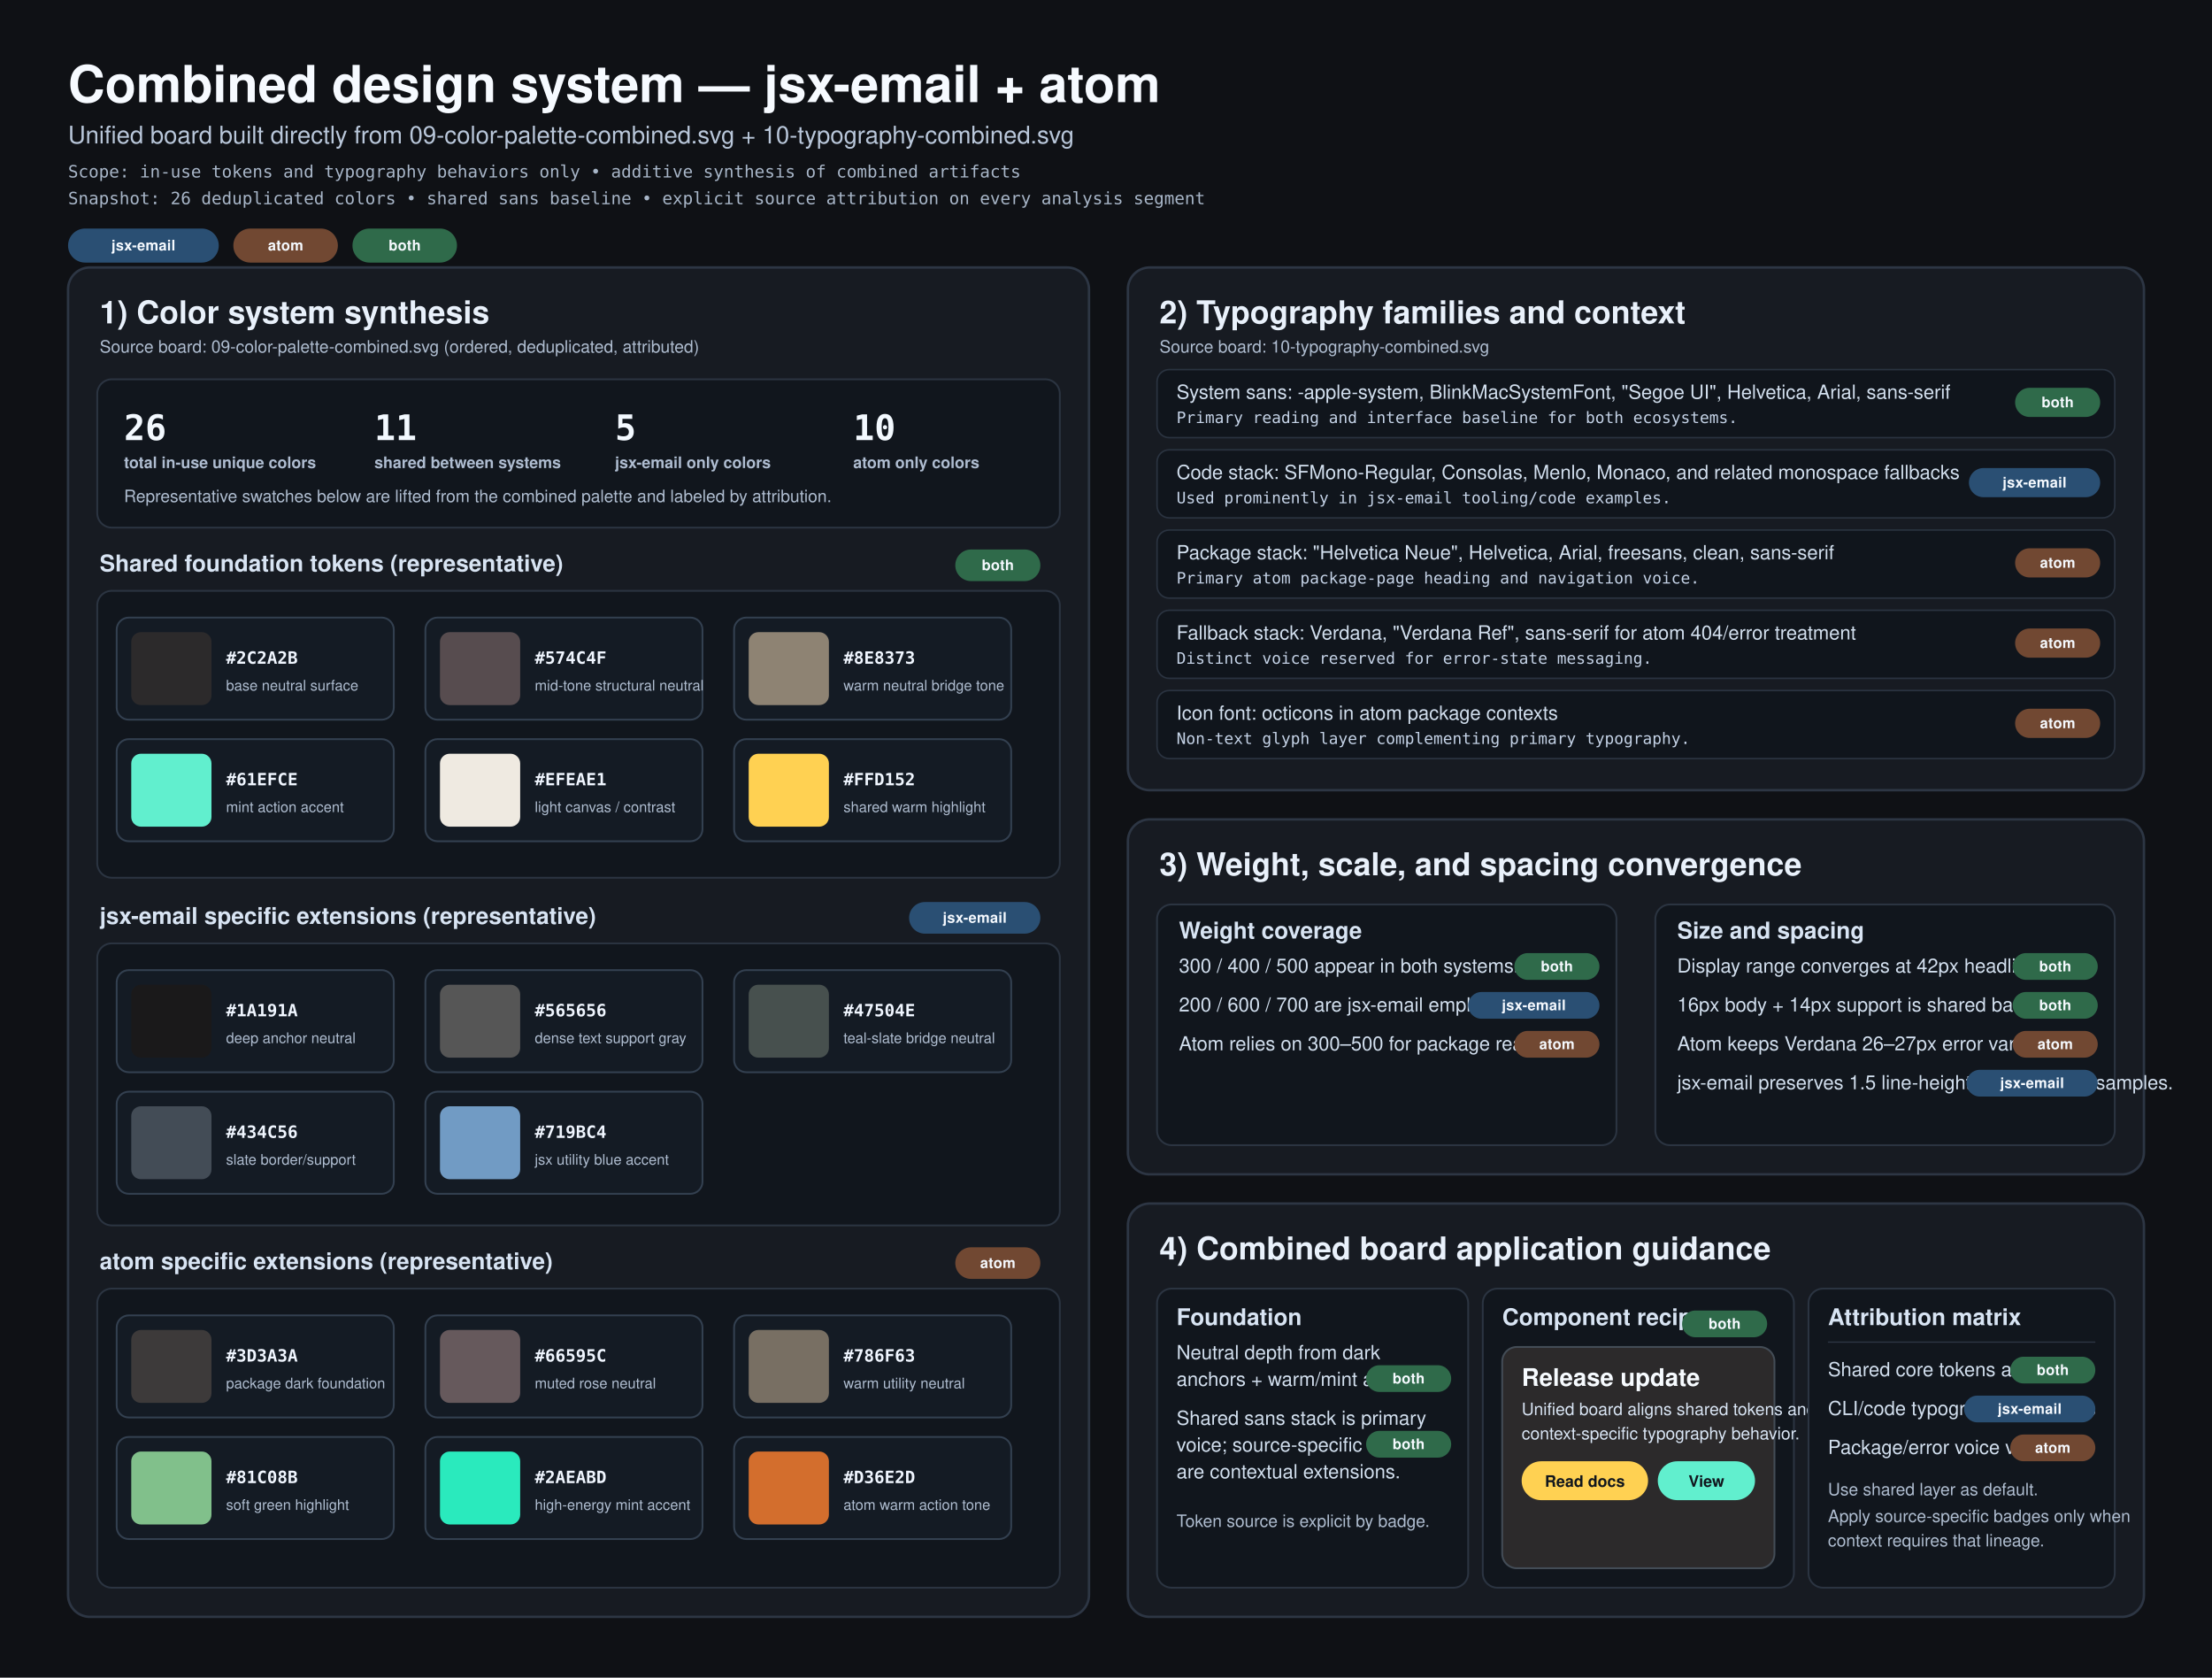
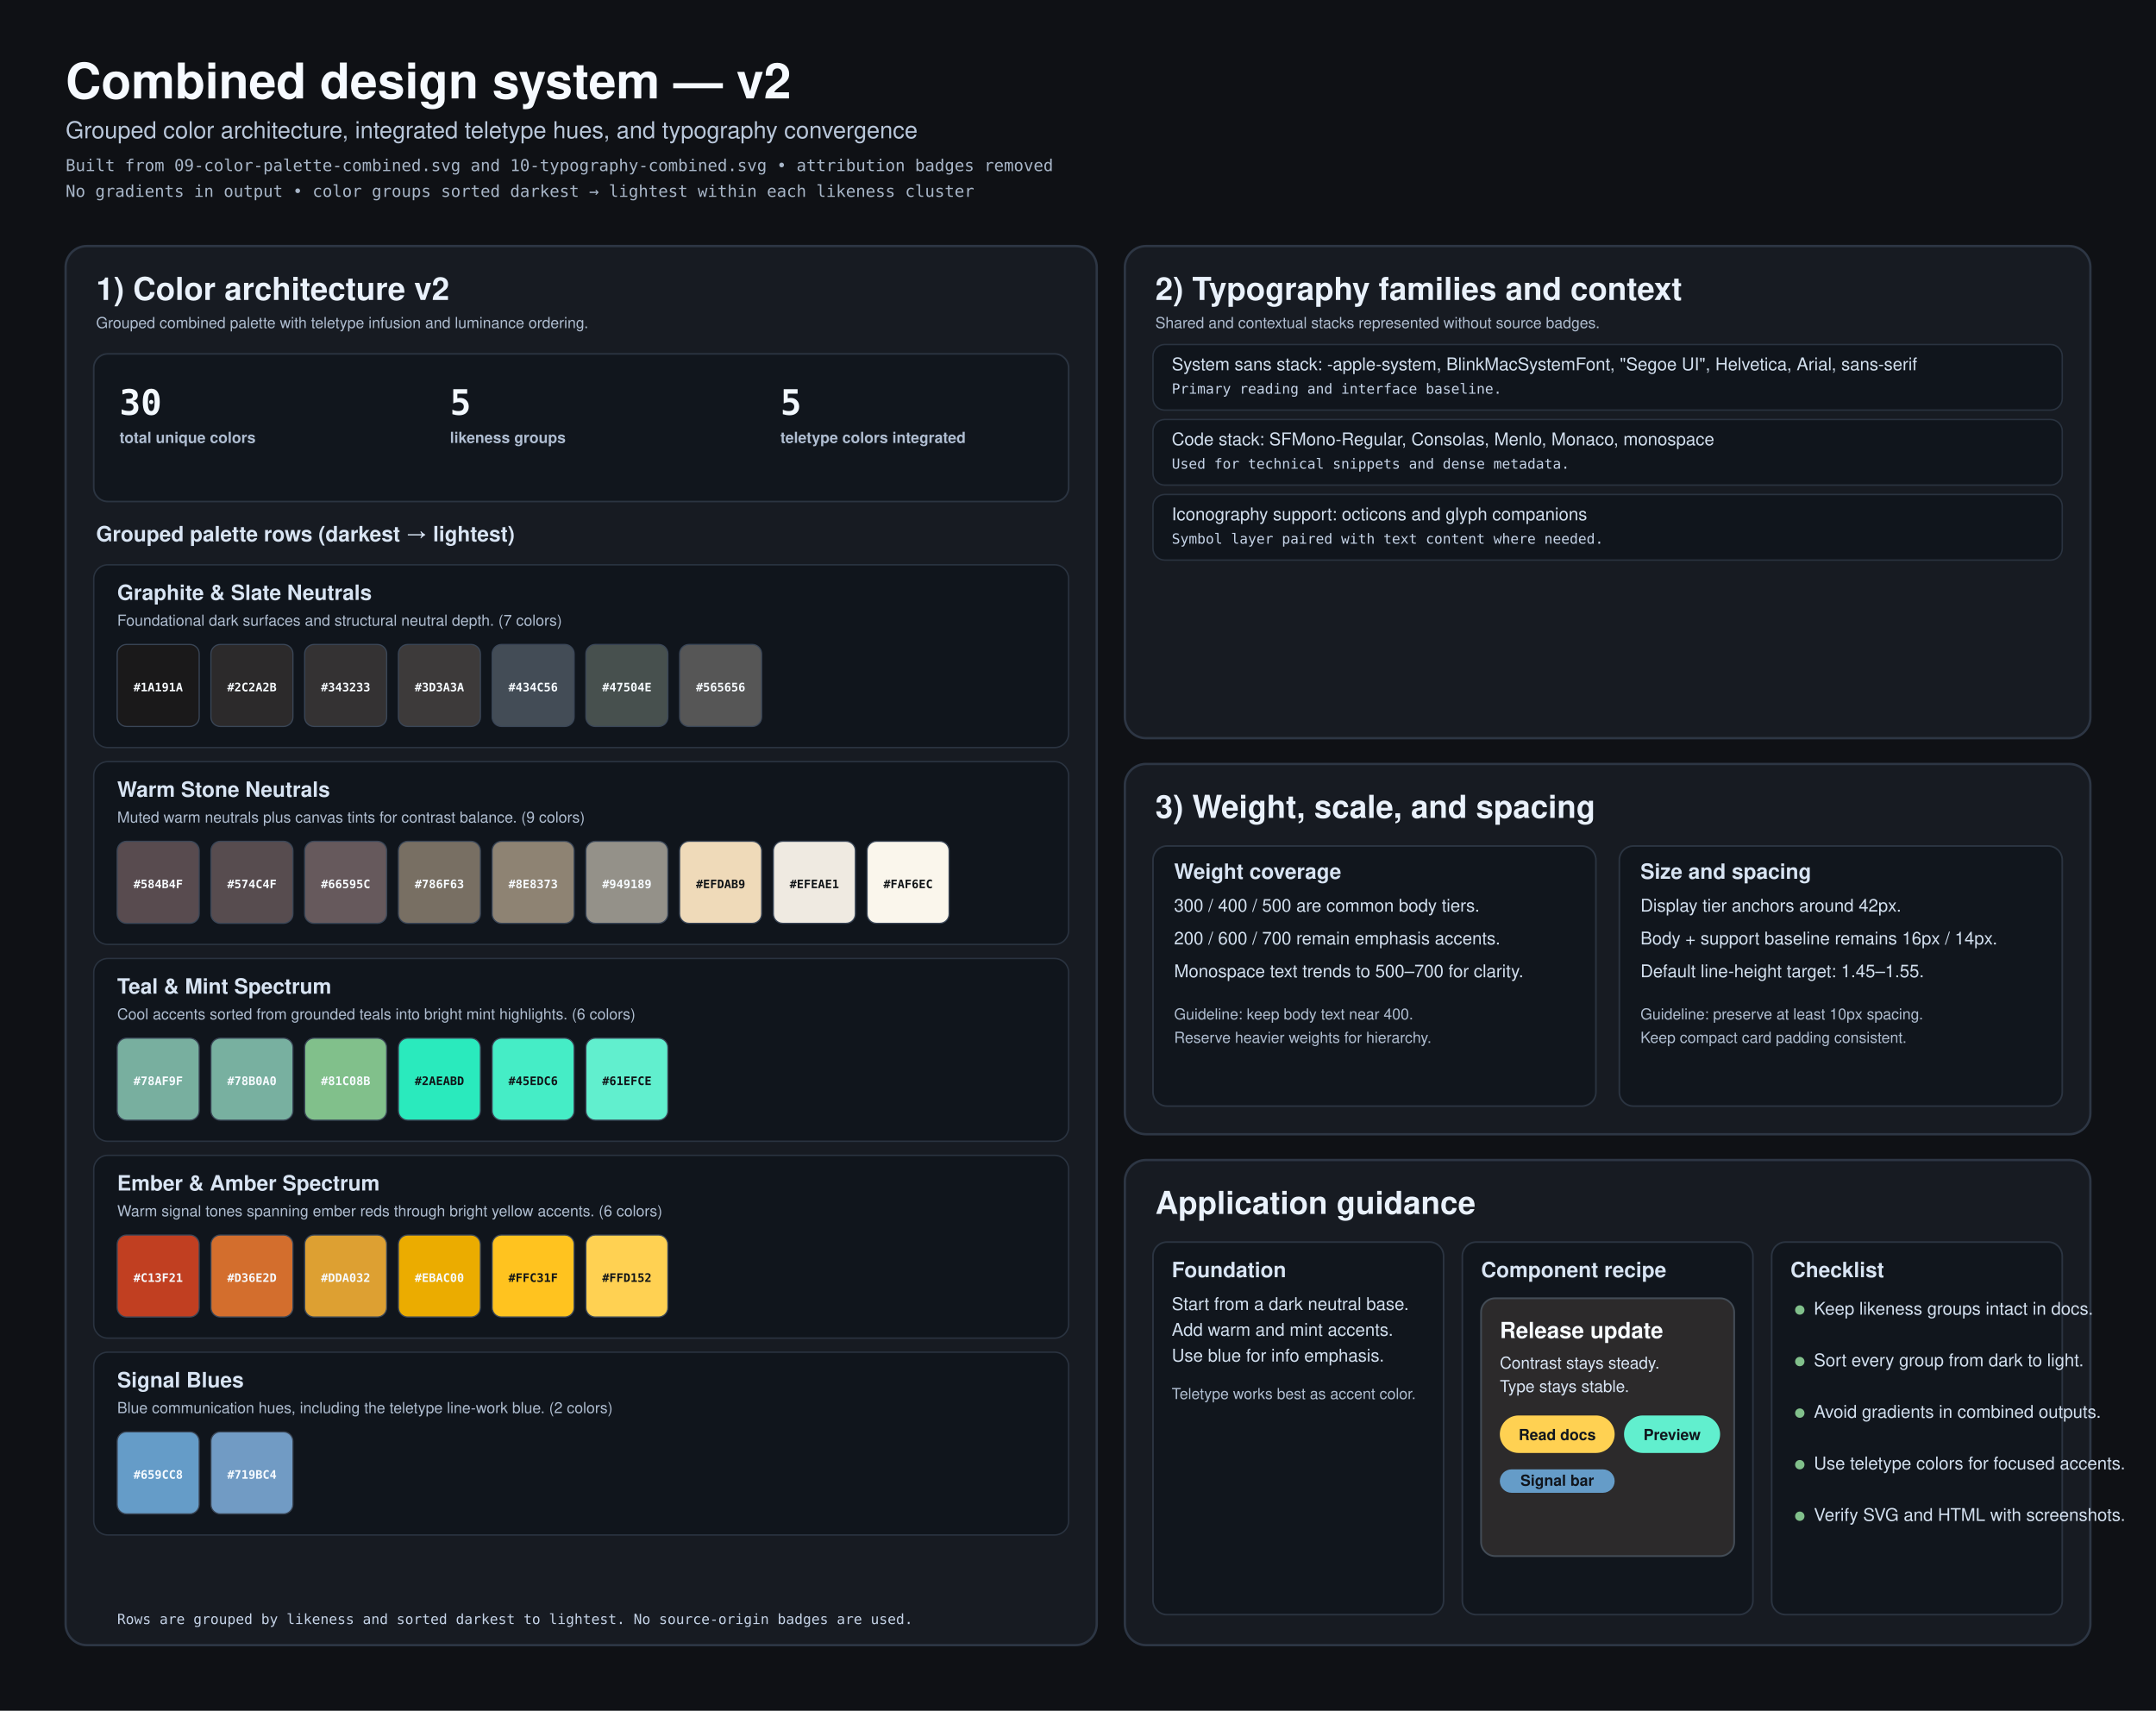
- <svg xmlns="http://www.w3.org/2000/svg" width="1820" height="1380" viewBox="0 0 1820 1380" role="img" aria-labelledby="title desc">
+ <svg xmlns="http://www.w3.org/2000/svg" width="1840" height="1460" viewBox="0 0 1840 1460" role="img" aria-labelledby="title desc">
  <defs>
    <style>
-       .bg { fill: #0f1115; }
-       .panel { fill: #171b22; stroke: #2d3644; stroke-width: 2; }
-       .subPanel { fill: #11161d; stroke: #2b3441; stroke-width: 1.5; }
-       .row { fill: #10151c; stroke: #2a3340; stroke-width: 1.25; }
-       .title { fill: #f6faff; font: 700 42px -apple-system, BlinkMacSystemFont, "Segoe UI", Helvetica, Arial, sans-serif; }
-       .sub { fill: #b9c7da; font: 500 20px -apple-system, BlinkMacSystemFont, "Segoe UI", Helvetica, Arial, sans-serif; }
-       .meta { fill: #a8b6c8; font: 500 14px SFMono-Regular, Consolas, Menlo, Monaco, monospace; }
-       .panelTitle { fill: #e9f1fb; font: 700 26px -apple-system, BlinkMacSystemFont, "Segoe UI", Helvetica, Arial, sans-serif; }
-       .sectionTitle { fill: #d8e4f3; font: 700 19px -apple-system, BlinkMacSystemFont, "Segoe UI", Helvetica, Arial, sans-serif; }
-       .body { fill: #d2dfee; font: 500 16px -apple-system, BlinkMacSystemFont, "Segoe UI", Helvetica, Arial, sans-serif; }
-       .note { fill: #afbdd0; font: 500 14px -apple-system, BlinkMacSystemFont, "Segoe UI", Helvetica, Arial, sans-serif; }
-       .mono { fill: #c5d3e7; font: 500 13px SFMono-Regular, Consolas, Menlo, Monaco, monospace; }
-       .kpiValue { fill: #f3f9ff; font: 700 29px SFMono-Regular, Consolas, Menlo, Monaco, monospace; }
-       .kpiLabel { fill: #afbdd1; font: 600 13px -apple-system, BlinkMacSystemFont, "Segoe UI", Helvetica, Arial, sans-serif; }
-       .swatchCard { fill: #141b24; stroke: #334050; stroke-width: 1.5; }
-       .swatchHex { fill: #f0f6ff; font: 700 14px SFMono-Regular, Consolas, Menlo, Monaco, monospace; }
-       .swatchNote { fill: #afbdd0; font: 500 12px -apple-system, BlinkMacSystemFont, "Segoe UI", Helvetica, Arial, sans-serif; }
-       .sampleTitle { fill: #f7fbff; font: 600 20px -apple-system, BlinkMacSystemFont, "Segoe UI", Helvetica, Arial, sans-serif; }
-       .sampleBody { fill: #d9e5f4; font: 400 14px -apple-system, BlinkMacSystemFont, "Segoe UI", Helvetica, Arial, sans-serif; }
-       .sampleButtonText { fill: #11161d; font: 700 13px -apple-system, BlinkMacSystemFont, "Segoe UI", Helvetica, Arial, sans-serif; }
-       .badgeText { fill: #f6faff; font: 700 12px -apple-system, BlinkMacSystemFont, "Segoe UI", Helvetica, Arial, sans-serif; letter-spacing: 0.2px; }
-       .badgeJsx { fill: #2a4f73; }
-       .badgeAtom { fill: #714832; }
-       .badgeBoth { fill: #2f6a4a; }
-       .divider { stroke: #2d3644; stroke-width: 1; }
+       .bg { fill: #0F1115; }
+       .panel { fill: #171B22; stroke: #2D3644; stroke-width: 2; }
+       .subPanel { fill: #11161D; stroke: #2B3441; stroke-width: 1.4; }
+       .rowCard { fill: #10151C; stroke: #2A3340; stroke-width: 1.2; }
+       .title { fill: #F6FAFF; font: 700 42px -apple-system, BlinkMacSystemFont, "Segoe UI", Helvetica, Arial, sans-serif; }
+       .sub { fill: #B9C7DA; font: 500 20px -apple-system, BlinkMacSystemFont, "Segoe UI", Helvetica, Arial, sans-serif; }
+       .meta { fill: #A8B6C8; font: 500 14px SFMono-Regular, Consolas, Menlo, Monaco, monospace; }
+       .panelTitle { fill: #E9F1FB; font: 700 27px -apple-system, BlinkMacSystemFont, "Segoe UI", Helvetica, Arial, sans-serif; }
+       .sectionTitle { fill: #D8E4F3; font: 700 18px -apple-system, BlinkMacSystemFont, "Segoe UI", Helvetica, Arial, sans-serif; }
+       .body { fill: #D2DFEE; font: 500 15px -apple-system, BlinkMacSystemFont, "Segoe UI", Helvetica, Arial, sans-serif; }
+       .note { fill: #AFBDD0; font: 500 13px -apple-system, BlinkMacSystemFont, "Segoe UI", Helvetica, Arial, sans-serif; }
+       .mono { fill: #C5D3E7; font: 500 12px SFMono-Regular, Consolas, Menlo, Monaco, monospace; }
+       .kpiValue { fill: #F3F9FF; font: 700 30px SFMono-Regular, Consolas, Menlo, Monaco, monospace; }
+       .kpiLabel { fill: #AFBDD1; font: 600 13px -apple-system, BlinkMacSystemFont, "Segoe UI", Helvetica, Arial, sans-serif; }
+       .chipTextDark { fill: #F7FBFF; font: 700 10px SFMono-Regular, Consolas, Menlo, Monaco, monospace; }
+       .chipTextLight { fill: #101417; font: 700 10px SFMono-Regular, Consolas, Menlo, Monaco, monospace; }
+       .sampleTitle { fill: #F7FBFF; font: 600 19px -apple-system, BlinkMacSystemFont, "Segoe UI", Helvetica, Arial, sans-serif; }
+       .sampleBody { fill: #D9E5F4; font: 400 14px -apple-system, BlinkMacSystemFont, "Segoe UI", Helvetica, Arial, sans-serif; }
+       .sampleButtonText { fill: #11161D; font: 700 13px -apple-system, BlinkMacSystemFont, "Segoe UI", Helvetica, Arial, sans-serif; }
    </style>
  </defs>
-   <rect class="bg" width="1820" height="1380" />
-   <text class="title" x="56" y="84">Combined design system — jsx-email + atom</text>
-   <text class="sub" x="56" y="118">Unified board built directly from 09-color-palette-combined.svg + 10-typography-combined.svg</text>
-   <text class="meta" x="56" y="146">Scope: in-use tokens and typography behaviors only • additive synthesis of combined artifacts</text>
-   <text class="meta" x="56" y="168">Snapshot: 26 deduplicated colors • shared sans baseline • explicit source attribution on every analysis segment</text>
-   <rect class="badgeJsx" x="56" y="188" width="124" height="28" rx="14" />
-   <text class="badgeText" x="118" y="206" text-anchor="middle">jsx-email</text>
-   <rect class="badgeAtom" x="192" y="188" width="86" height="28" rx="14" />
-   <text class="badgeText" x="235" y="206" text-anchor="middle">atom</text>
-   <rect class="badgeBoth" x="290" y="188" width="86" height="28" rx="14" />
-   <text class="badgeText" x="333" y="206" text-anchor="middle">both</text>
-   <g transform="translate(56,220)">
-     <rect class="panel" width="840" height="1110" rx="18" />
-     <text class="panelTitle" x="26" y="46">1) Color system synthesis</text>
-     <text class="note" x="26" y="70">Source board: 09-color-palette-combined.svg (ordered, deduplicated, attributed)</text>
-     <rect class="subPanel" x="24" y="92" width="792" height="122" rx="12" />
-     <text class="kpiValue" x="46" y="142">26</text>
-     <text class="kpiLabel" x="46" y="165">total in-use unique colors</text>
-     <text class="kpiValue" x="252" y="142">11</text>
-     <text class="kpiLabel" x="252" y="165">shared between systems</text>
-     <text class="kpiValue" x="450" y="142">5</text>
-     <text class="kpiLabel" x="450" y="165">jsx-email only colors</text>
-     <text class="kpiValue" x="646" y="142">10</text>
-     <text class="kpiLabel" x="646" y="165">atom only colors</text>
-     <text class="note" x="46" y="193">Representative swatches below are lifted from the combined palette and labeled by attribution.</text>
-     <text class="sectionTitle" x="26" y="250">Shared foundation tokens (representative)</text>
-     <rect class="badgeBoth" x="730" y="232" width="70" height="26" rx="13" />
-     <text class="badgeText" x="765" y="249" text-anchor="middle">both</text>
-     <rect class="subPanel" x="24" y="266" width="792" height="236" rx="12" />
-     <g transform="translate(40,288)">
-       <rect class="swatchCard" width="228" height="84" rx="10" />
-       <rect x="12" y="12" width="66" height="60" rx="8" fill="#2C2A2B" />
-       <text class="swatchHex" x="90" y="38">#2C2A2B</text>
-       <text class="swatchNote" x="90" y="60">base neutral surface</text>
-     </g>
-     <g transform="translate(294,288)">
-       <rect class="swatchCard" width="228" height="84" rx="10" />
-       <rect x="12" y="12" width="66" height="60" rx="8" fill="#574C4F" />
-       <text class="swatchHex" x="90" y="38">#574C4F</text>
-       <text class="swatchNote" x="90" y="60">mid-tone structural neutral</text>
-     </g>
-     <g transform="translate(548,288)">
-       <rect class="swatchCard" width="228" height="84" rx="10" />
-       <rect x="12" y="12" width="66" height="60" rx="8" fill="#8E8373" />
-       <text class="swatchHex" x="90" y="38">#8E8373</text>
-       <text class="swatchNote" x="90" y="60">warm neutral bridge tone</text>
-     </g>
-     <g transform="translate(40,388)">
-       <rect class="swatchCard" width="228" height="84" rx="10" />
-       <rect x="12" y="12" width="66" height="60" rx="8" fill="#61EFCE" />
-       <text class="swatchHex" x="90" y="38">#61EFCE</text>
-       <text class="swatchNote" x="90" y="60">mint action accent</text>
-     </g>
-     <g transform="translate(294,388)">
-       <rect class="swatchCard" width="228" height="84" rx="10" />
-       <rect x="12" y="12" width="66" height="60" rx="8" fill="#EFEAE1" />
-       <text class="swatchHex" x="90" y="38">#EFEAE1</text>
-       <text class="swatchNote" x="90" y="60">light canvas / contrast</text>
-     </g>
-     <g transform="translate(548,388)">
-       <rect class="swatchCard" width="228" height="84" rx="10" />
-       <rect x="12" y="12" width="66" height="60" rx="8" fill="#FFD152" />
-       <text class="swatchHex" x="90" y="38">#FFD152</text>
-       <text class="swatchNote" x="90" y="60">shared warm highlight</text>
-     </g>
-     <text class="sectionTitle" x="26" y="540">jsx-email specific extensions (representative)</text>
-     <rect class="badgeJsx" x="692" y="522" width="108" height="26" rx="13" />
-     <text class="badgeText" x="746" y="539" text-anchor="middle">jsx-email</text>
-     <rect class="subPanel" x="24" y="556" width="792" height="232" rx="12" />
-     <g transform="translate(40,578)">
-       <rect class="swatchCard" width="228" height="84" rx="10" />
-       <rect x="12" y="12" width="66" height="60" rx="8" fill="#1A191A" />
-       <text class="swatchHex" x="90" y="38">#1A191A</text>
-       <text class="swatchNote" x="90" y="60">deep anchor neutral</text>
-     </g>
-     <g transform="translate(294,578)">
-       <rect class="swatchCard" width="228" height="84" rx="10" />
-       <rect x="12" y="12" width="66" height="60" rx="8" fill="#565656" />
-       <text class="swatchHex" x="90" y="38">#565656</text>
-       <text class="swatchNote" x="90" y="60">dense text support gray</text>
-     </g>
-     <g transform="translate(548,578)">
-       <rect class="swatchCard" width="228" height="84" rx="10" />
-       <rect x="12" y="12" width="66" height="60" rx="8" fill="#47504E" />
-       <text class="swatchHex" x="90" y="38">#47504E</text>
-       <text class="swatchNote" x="90" y="60">teal-slate bridge neutral</text>
-     </g>
-     <g transform="translate(40,678)">
-       <rect class="swatchCard" width="228" height="84" rx="10" />
-       <rect x="12" y="12" width="66" height="60" rx="8" fill="#434C56" />
-       <text class="swatchHex" x="90" y="38">#434C56</text>
-       <text class="swatchNote" x="90" y="60">slate border/support</text>
-     </g>
-     <g transform="translate(294,678)">
-       <rect class="swatchCard" width="228" height="84" rx="10" />
-       <rect x="12" y="12" width="66" height="60" rx="8" fill="#719BC4" />
-       <text class="swatchHex" x="90" y="38">#719BC4</text>
-       <text class="swatchNote" x="90" y="60">jsx utility blue accent</text>
-     </g>
-     <text class="sectionTitle" x="26" y="824">atom specific extensions (representative)</text>
-     <rect class="badgeAtom" x="730" y="806" width="70" height="26" rx="13" />
-     <text class="badgeText" x="765" y="823" text-anchor="middle">atom</text>
-     <rect class="subPanel" x="24" y="840" width="792" height="246" rx="12" />
-     <g transform="translate(40,862)">
-       <rect class="swatchCard" width="228" height="84" rx="10" />
-       <rect x="12" y="12" width="66" height="60" rx="8" fill="#3D3A3A" />
-       <text class="swatchHex" x="90" y="38">#3D3A3A</text>
-       <text class="swatchNote" x="90" y="60">package dark foundation</text>
-     </g>
-     <g transform="translate(294,862)">
-       <rect class="swatchCard" width="228" height="84" rx="10" />
-       <rect x="12" y="12" width="66" height="60" rx="8" fill="#66595C" />
-       <text class="swatchHex" x="90" y="38">#66595C</text>
-       <text class="swatchNote" x="90" y="60">muted rose neutral</text>
-     </g>
-     <g transform="translate(548,862)">
-       <rect class="swatchCard" width="228" height="84" rx="10" />
-       <rect x="12" y="12" width="66" height="60" rx="8" fill="#786F63" />
-       <text class="swatchHex" x="90" y="38">#786F63</text>
-       <text class="swatchNote" x="90" y="60">warm utility neutral</text>
-     </g>
-     <g transform="translate(40,962)">
-       <rect class="swatchCard" width="228" height="84" rx="10" />
-       <rect x="12" y="12" width="66" height="60" rx="8" fill="#81C08B" />
-       <text class="swatchHex" x="90" y="38">#81C08B</text>
-       <text class="swatchNote" x="90" y="60">soft green highlight</text>
-     </g>
-     <g transform="translate(294,962)">
-       <rect class="swatchCard" width="228" height="84" rx="10" />
-       <rect x="12" y="12" width="66" height="60" rx="8" fill="#2AEABD" />
-       <text class="swatchHex" x="90" y="38">#2AEABD</text>
-       <text class="swatchNote" x="90" y="60">high-energy mint accent</text>
-     </g>
-     <g transform="translate(548,962)">
-       <rect class="swatchCard" width="228" height="84" rx="10" />
-       <rect x="12" y="12" width="66" height="60" rx="8" fill="#D36E2D" />
-       <text class="swatchHex" x="90" y="38">#D36E2D</text>
-       <text class="swatchNote" x="90" y="60">atom warm action tone</text>
-     </g>
-   </g>
-   <g transform="translate(928,220)">
-     <rect class="panel" width="836" height="430" rx="18" />
+   <rect class="bg" width="1840" height="1460" />
+   <text class="title" x="56" y="84">Combined design system — v2</text>
+   <text class="sub" x="56" y="118">Grouped color architecture, integrated teletype hues, and typography convergence</text>
+   <text class="meta" x="56" y="146">Built from 09-color-palette-combined.svg and 10-typography-combined.svg • attribution badges removed</text>
+   <text class="meta" x="56" y="168">No gradients in output • color groups sorted darkest → lightest within each likeness cluster</text>
+   <g transform="translate(56,210)">
+     <rect class="panel" width="880" height="1194" rx="18" />
+     <text class="panelTitle" x="26" y="46">1) Color architecture v2</text>
+     <text class="note" x="26" y="70">Grouped combined palette with teletype infusion and luminance ordering.</text>
+     <rect class="subPanel" x="24" y="92" width="832" height="126" rx="12" />
+     <text class="kpiValue" x="46" y="144">30</text>
+     <text class="kpiLabel" x="46" y="168">total unique colors</text>
+     <text class="kpiValue" x="328" y="144">5</text>
+     <text class="kpiLabel" x="328" y="168">likeness groups</text>
+     <text class="kpiValue" x="610" y="144">5</text>
+     <text class="kpiLabel" x="610" y="168">teletype colors integrated</text>
+     <text class="sectionTitle" x="26" y="252">Grouped palette rows (darkest → lightest)</text>
+     <rect class="rowCard" x="24" y="272" width="832" height="156" rx="12" />
+     <text class="sectionTitle" x="44" y="302">Graphite &amp; Slate Neutrals</text>
+     <text class="note" x="44" y="324">Foundational dark surfaces and structural neutral depth. (7 colors)</text>
+     <g transform="translate(44,340)">
+       <rect width="70" height="70" rx="8" fill="#1A191A" stroke="#3A4657" stroke-width="1" />
+       <text class="chipTextDark" x="35" y="40" text-anchor="middle">#1A191A</text>
+     </g>
+     <g transform="translate(124,340)">
+       <rect width="70" height="70" rx="8" fill="#2C2A2B" stroke="#3A4657" stroke-width="1" />
+       <text class="chipTextDark" x="35" y="40" text-anchor="middle">#2C2A2B</text>
+     </g>
+     <g transform="translate(204,340)">
+       <rect width="70" height="70" rx="8" fill="#343233" stroke="#3A4657" stroke-width="1" />
+       <text class="chipTextDark" x="35" y="40" text-anchor="middle">#343233</text>
+     </g>
+     <g transform="translate(284,340)">
+       <rect width="70" height="70" rx="8" fill="#3D3A3A" stroke="#3A4657" stroke-width="1" />
+       <text class="chipTextDark" x="35" y="40" text-anchor="middle">#3D3A3A</text>
+     </g>
+     <g transform="translate(364,340)">
+       <rect width="70" height="70" rx="8" fill="#434C56" stroke="#3A4657" stroke-width="1" />
+       <text class="chipTextDark" x="35" y="40" text-anchor="middle">#434C56</text>
+     </g>
+     <g transform="translate(444,340)">
+       <rect width="70" height="70" rx="8" fill="#47504E" stroke="#3A4657" stroke-width="1" />
+       <text class="chipTextDark" x="35" y="40" text-anchor="middle">#47504E</text>
+     </g>
+     <g transform="translate(524,340)">
+       <rect width="70" height="70" rx="8" fill="#565656" stroke="#3A4657" stroke-width="1" />
+       <text class="chipTextDark" x="35" y="40" text-anchor="middle">#565656</text>
+     </g>
+     <rect class="rowCard" x="24" y="440" width="832" height="156" rx="12" />
+     <text class="sectionTitle" x="44" y="470">Warm Stone Neutrals</text>
+     <text class="note" x="44" y="492">Muted warm neutrals plus canvas tints for contrast balance. (9 colors)</text>
+     <g transform="translate(44,508)">
+       <rect width="70" height="70" rx="8" fill="#584B4F" stroke="#3A4657" stroke-width="1" />
+       <text class="chipTextDark" x="35" y="40" text-anchor="middle">#584B4F</text>
+     </g>
+     <g transform="translate(124,508)">
+       <rect width="70" height="70" rx="8" fill="#574C4F" stroke="#3A4657" stroke-width="1" />
+       <text class="chipTextDark" x="35" y="40" text-anchor="middle">#574C4F</text>
+     </g>
+     <g transform="translate(204,508)">
+       <rect width="70" height="70" rx="8" fill="#66595C" stroke="#3A4657" stroke-width="1" />
+       <text class="chipTextDark" x="35" y="40" text-anchor="middle">#66595C</text>
+     </g>
+     <g transform="translate(284,508)">
+       <rect width="70" height="70" rx="8" fill="#786F63" stroke="#3A4657" stroke-width="1" />
+       <text class="chipTextDark" x="35" y="40" text-anchor="middle">#786F63</text>
+     </g>
+     <g transform="translate(364,508)">
+       <rect width="70" height="70" rx="8" fill="#8E8373" stroke="#3A4657" stroke-width="1" />
+       <text class="chipTextDark" x="35" y="40" text-anchor="middle">#8E8373</text>
+     </g>
+     <g transform="translate(444,508)">
+       <rect width="70" height="70" rx="8" fill="#949189" stroke="#3A4657" stroke-width="1" />
+       <text class="chipTextDark" x="35" y="40" text-anchor="middle">#949189</text>
+     </g>
+     <g transform="translate(524,508)">
+       <rect width="70" height="70" rx="8" fill="#EFDAB9" stroke="#3A4657" stroke-width="1" />
+       <text class="chipTextLight" x="35" y="40" text-anchor="middle">#EFDAB9</text>
+     </g>
+     <g transform="translate(604,508)">
+       <rect width="70" height="70" rx="8" fill="#EFEAE1" stroke="#3A4657" stroke-width="1" />
+       <text class="chipTextLight" x="35" y="40" text-anchor="middle">#EFEAE1</text>
+     </g>
+     <g transform="translate(684,508)">
+       <rect width="70" height="70" rx="8" fill="#FAF6EC" stroke="#3A4657" stroke-width="1" />
+       <text class="chipTextLight" x="35" y="40" text-anchor="middle">#FAF6EC</text>
+     </g>
+     <rect class="rowCard" x="24" y="608" width="832" height="156" rx="12" />
+     <text class="sectionTitle" x="44" y="638">Teal &amp; Mint Spectrum</text>
+     <text class="note" x="44" y="660">Cool accents sorted from grounded teals into bright mint highlights. (6 colors)</text>
+     <g transform="translate(44,676)">
+       <rect width="70" height="70" rx="8" fill="#78AF9F" stroke="#3A4657" stroke-width="1" />
+       <text class="chipTextDark" x="35" y="40" text-anchor="middle">#78AF9F</text>
+     </g>
+     <g transform="translate(124,676)">
+       <rect width="70" height="70" rx="8" fill="#78B0A0" stroke="#3A4657" stroke-width="1" />
+       <text class="chipTextDark" x="35" y="40" text-anchor="middle">#78B0A0</text>
+     </g>
+     <g transform="translate(204,676)">
+       <rect width="70" height="70" rx="8" fill="#81C08B" stroke="#3A4657" stroke-width="1" />
+       <text class="chipTextDark" x="35" y="40" text-anchor="middle">#81C08B</text>
+     </g>
+     <g transform="translate(284,676)">
+       <rect width="70" height="70" rx="8" fill="#2AEABD" stroke="#3A4657" stroke-width="1" />
+       <text class="chipTextLight" x="35" y="40" text-anchor="middle">#2AEABD</text>
+     </g>
+     <g transform="translate(364,676)">
+       <rect width="70" height="70" rx="8" fill="#45EDC6" stroke="#3A4657" stroke-width="1" />
+       <text class="chipTextLight" x="35" y="40" text-anchor="middle">#45EDC6</text>
+     </g>
+     <g transform="translate(444,676)">
+       <rect width="70" height="70" rx="8" fill="#61EFCE" stroke="#3A4657" stroke-width="1" />
+       <text class="chipTextLight" x="35" y="40" text-anchor="middle">#61EFCE</text>
+     </g>
+     <rect class="rowCard" x="24" y="776" width="832" height="156" rx="12" />
+     <text class="sectionTitle" x="44" y="806">Ember &amp; Amber Spectrum</text>
+     <text class="note" x="44" y="828">Warm signal tones spanning ember reds through bright yellow accents. (6 colors)</text>
+     <g transform="translate(44,844)">
+       <rect width="70" height="70" rx="8" fill="#C13F21" stroke="#3A4657" stroke-width="1" />
+       <text class="chipTextDark" x="35" y="40" text-anchor="middle">#C13F21</text>
+     </g>
+     <g transform="translate(124,844)">
+       <rect width="70" height="70" rx="8" fill="#D36E2D" stroke="#3A4657" stroke-width="1" />
+       <text class="chipTextDark" x="35" y="40" text-anchor="middle">#D36E2D</text>
+     </g>
+     <g transform="translate(204,844)">
+       <rect width="70" height="70" rx="8" fill="#DDA032" stroke="#3A4657" stroke-width="1" />
+       <text class="chipTextDark" x="35" y="40" text-anchor="middle">#DDA032</text>
+     </g>
+     <g transform="translate(284,844)">
+       <rect width="70" height="70" rx="8" fill="#EBAC00" stroke="#3A4657" stroke-width="1" />
+       <text class="chipTextDark" x="35" y="40" text-anchor="middle">#EBAC00</text>
+     </g>
+     <g transform="translate(364,844)">
+       <rect width="70" height="70" rx="8" fill="#FFC31F" stroke="#3A4657" stroke-width="1" />
+       <text class="chipTextLight" x="35" y="40" text-anchor="middle">#FFC31F</text>
+     </g>
+     <g transform="translate(444,844)">
+       <rect width="70" height="70" rx="8" fill="#FFD152" stroke="#3A4657" stroke-width="1" />
+       <text class="chipTextLight" x="35" y="40" text-anchor="middle">#FFD152</text>
+     </g>
+     <rect class="rowCard" x="24" y="944" width="832" height="156" rx="12" />
+     <text class="sectionTitle" x="44" y="974">Signal Blues</text>
+     <text class="note" x="44" y="996">Blue communication hues, including the teletype line-work blue. (2 colors)</text>
+     <g transform="translate(44,1012)">
+       <rect width="70" height="70" rx="8" fill="#659CC8" stroke="#3A4657" stroke-width="1" />
+       <text class="chipTextDark" x="35" y="40" text-anchor="middle">#659CC8</text>
+     </g>
+     <g transform="translate(124,1012)">
+       <rect width="70" height="70" rx="8" fill="#719BC4" stroke="#3A4657" stroke-width="1" />
+       <text class="chipTextDark" x="35" y="40" text-anchor="middle">#719BC4</text>
+     </g>
+     <text class="mono" x="44" y="1176">Rows are grouped by likeness and sorted darkest to lightest. No source-origin badges are used.</text>
+   </g>
+   <g transform="translate(960,210)">
+     <rect class="panel" width="824" height="420" rx="18" />
    <text class="panelTitle" x="26" y="46">2) Typography families and context</text>
-     <text class="note" x="26" y="70">Source board: 10-typography-combined.svg</text>
-     <rect class="row" x="24" y="84" width="788" height="56" rx="10" />
-     <text class="body" x="40" y="108">System sans: -apple-system, BlinkMacSystemFont, "Segoe UI", Helvetica, Arial, sans-serif</text>
-     <text class="mono" x="40" y="128">Primary reading and interface baseline for both ecosystems.</text>
-     <rect class="badgeBoth" x="730" y="99" width="70" height="24" rx="12" />
-     <text class="badgeText" x="765" y="115" text-anchor="middle">both</text>
-     <rect class="row" x="24" y="150" width="788" height="56" rx="10" />
-     <text class="body" x="40" y="174">Code stack: SFMono-Regular, Consolas, Menlo, Monaco, and related monospace fallbacks</text>
-     <text class="mono" x="40" y="194">Used prominently in jsx-email tooling/code examples.</text>
-     <rect class="badgeJsx" x="692" y="165" width="108" height="24" rx="12" />
-     <text class="badgeText" x="746" y="181" text-anchor="middle">jsx-email</text>
-     <rect class="row" x="24" y="216" width="788" height="56" rx="10" />
-     <text class="body" x="40" y="240">Package stack: "Helvetica Neue", Helvetica, Arial, freesans, clean, sans-serif</text>
-     <text class="mono" x="40" y="260">Primary atom package-page heading and navigation voice.</text>
-     <rect class="badgeAtom" x="730" y="231" width="70" height="24" rx="12" />
-     <text class="badgeText" x="765" y="247" text-anchor="middle">atom</text>
-     <rect class="row" x="24" y="282" width="788" height="56" rx="10" />
-     <text class="body" x="40" y="306">Fallback stack: Verdana, "Verdana Ref", sans-serif for atom 404/error treatment</text>
-     <text class="mono" x="40" y="326">Distinct voice reserved for error-state messaging.</text>
-     <rect class="badgeAtom" x="730" y="297" width="70" height="24" rx="12" />
-     <text class="badgeText" x="765" y="313" text-anchor="middle">atom</text>
-     <rect class="row" x="24" y="348" width="788" height="56" rx="10" />
-     <text class="body" x="40" y="372">Icon font: octicons in atom package contexts</text>
-     <text class="mono" x="40" y="392">Non-text glyph layer complementing primary typography.</text>
-     <rect class="badgeAtom" x="730" y="363" width="70" height="24" rx="12" />
-     <text class="badgeText" x="765" y="379" text-anchor="middle">atom</text>
-   </g>
-   <g transform="translate(928,674)">
-     <rect class="panel" width="836" height="292" rx="18" />
-     <text class="panelTitle" x="26" y="46">3) Weight, scale, and spacing convergence</text>
-     <rect class="subPanel" x="24" y="70" width="378" height="198" rx="12" />
+     <text class="note" x="26" y="70">Shared and contextual stacks represented without source badges.</text>
+     <rect class="rowCard" x="24" y="84" width="776" height="56" rx="10" />
+     <text class="body" x="40" y="106">System sans stack: -apple-system, BlinkMacSystemFont, "Segoe UI", Helvetica, Arial, sans-serif</text>
+     <text class="mono" x="40" y="126">Primary reading and interface baseline.</text>
+     <rect class="rowCard" x="24" y="148" width="776" height="56" rx="10" />
+     <text class="body" x="40" y="170">Code stack: SFMono-Regular, Consolas, Menlo, Monaco, monospace</text>
+     <text class="mono" x="40" y="190">Used for technical snippets and dense metadata.</text>
+     <rect class="rowCard" x="24" y="212" width="776" height="56" rx="10" />
+     <text class="body" x="40" y="234">Iconography support: octicons and glyph companions</text>
+     <text class="mono" x="40" y="254">Symbol layer paired with text content where needed.</text>
+   </g>
+   <g transform="translate(960,652)">
+     <rect class="panel" width="824" height="316" rx="18" />
+     <text class="panelTitle" x="26" y="46">3) Weight, scale, and spacing</text>
+     <rect class="subPanel" x="24" y="70" width="378" height="222" rx="12" />
    <text class="sectionTitle" x="42" y="98">Weight coverage</text>
-     <text class="body" x="42" y="126">300 / 400 / 500 appear in both systems.</text>
-     <rect class="badgeBoth" x="318" y="110" width="70" height="22" rx="11" />
-     <text class="badgeText" x="353" y="125" text-anchor="middle">both</text>
-     <text class="body" x="42" y="158">200 / 600 / 700 are jsx-email emphasis tiers.</text>
-     <rect class="badgeJsx" x="280" y="142" width="108" height="22" rx="11" />
-     <text class="badgeText" x="334" y="157" text-anchor="middle">jsx-email</text>
-     <text class="body" x="42" y="190">Atom relies on 300–500 for package readability.</text>
-     <rect class="badgeAtom" x="318" y="174" width="70" height="22" rx="11" />
-     <text class="badgeText" x="353" y="189" text-anchor="middle">atom</text>
-     <rect class="subPanel" x="434" y="70" width="378" height="198" rx="12" />
-     <text class="sectionTitle" x="452" y="98">Size and spacing</text>
-     <text class="body" x="452" y="126">Display range converges at 42px headline tier.</text>
-     <rect class="badgeBoth" x="728" y="110" width="70" height="22" rx="11" />
-     <text class="badgeText" x="763" y="125" text-anchor="middle">both</text>
-     <text class="body" x="452" y="158">16px body + 14px support is shared baseline.</text>
-     <rect class="badgeBoth" x="728" y="142" width="70" height="22" rx="11" />
-     <text class="badgeText" x="763" y="157" text-anchor="middle">both</text>
-     <text class="body" x="452" y="190">Atom keeps Verdana 26–27px error variant.</text>
-     <rect class="badgeAtom" x="728" y="174" width="70" height="22" rx="11" />
-     <text class="badgeText" x="763" y="189" text-anchor="middle">atom</text>
-     <text class="body" x="452" y="222">jsx-email preserves 1.5 line-height in stack/code samples.</text>
-     <rect class="badgeJsx" x="690" y="206" width="108" height="22" rx="11" />
-     <text class="badgeText" x="744" y="221" text-anchor="middle">jsx-email</text>
-   </g>
-   <g transform="translate(928,990)">
-     <rect class="panel" width="836" height="340" rx="18" />
-     <text class="panelTitle" x="26" y="46">4) Combined board application guidance</text>
-     <rect class="subPanel" x="24" y="70" width="256" height="246" rx="12" />
+     <text class="body" x="42" y="126">300 / 400 / 500 are common body tiers.</text>
+     <text class="body" x="42" y="154">200 / 600 / 700 remain emphasis accents.</text>
+     <text class="body" x="42" y="182">Monospace text trends to 500–700 for clarity.</text>
+     <text class="note" x="42" y="218">Guideline: keep body text near 400.</text>
+     <text class="note" x="42" y="238">Reserve heavier weights for hierarchy.</text>
+     <rect class="subPanel" x="422" y="70" width="378" height="222" rx="12" />
+     <text class="sectionTitle" x="440" y="98">Size and spacing</text>
+     <text class="body" x="440" y="126">Display tier anchors around 42px.</text>
+     <text class="body" x="440" y="154">Body + support baseline remains 16px / 14px.</text>
+     <text class="body" x="440" y="182">Default line-height target: 1.45–1.55.</text>
+     <text class="note" x="440" y="218">Guideline: preserve at least 10px spacing.</text>
+     <text class="note" x="440" y="238">Keep compact card padding consistent.</text>
+   </g>
+   <g transform="translate(960,990)">
+     <rect class="panel" width="824" height="414" rx="18" />
+     <text class="panelTitle" x="26" y="46">Application guidance</text>
+     <rect class="subPanel" x="24" y="70" width="248" height="318" rx="12" />
    <text class="sectionTitle" x="40" y="100">Foundation</text>
-     <text class="body" x="40" y="128">Neutral depth from dark</text>
-     <text class="body" x="40" y="150">anchors + warm/mint accents.</text>
-     <rect class="badgeBoth" x="196" y="133" width="70" height="22" rx="11" />
-     <text class="badgeText" x="231" y="148" text-anchor="middle">both</text>
-     <text class="body" x="40" y="182">Shared sans stack is primary</text>
-     <text class="body" x="40" y="204">voice; source-specific stacks</text>
-     <text class="body" x="40" y="226">are contextual extensions.</text>
-     <rect class="badgeBoth" x="196" y="187" width="70" height="22" rx="11" />
-     <text class="badgeText" x="231" y="202" text-anchor="middle">both</text>
-     <text class="note" x="40" y="266">Token source is explicit by badge.</text>
-     <rect class="subPanel" x="292" y="70" width="256" height="246" rx="12" />
-     <text class="sectionTitle" x="308" y="100">Component recipe</text>
-     <rect x="308" y="118" width="224" height="182" rx="12" fill="#2C2A2B" stroke="#434C56" stroke-width="1.5" />
-     <text class="sampleTitle" x="324" y="150">Release update</text>
-     <text class="sampleBody" x="324" y="174">Unified board aligns shared tokens and</text>
-     <text class="sampleBody" x="324" y="194">context-specific typography behavior.</text>
-     <rect x="324" y="212" width="104" height="32" rx="16" fill="#FFD152" />
-     <text class="sampleButtonText" x="376" y="233" text-anchor="middle">Read docs</text>
-     <rect x="436" y="212" width="80" height="32" rx="16" fill="#61EFCE" />
-     <text class="sampleButtonText" x="476" y="233" text-anchor="middle">View</text>
-     <rect class="badgeBoth" x="456" y="88" width="70" height="22" rx="11" />
-     <text class="badgeText" x="491" y="103" text-anchor="middle">both</text>
-     <rect class="subPanel" x="560" y="70" width="252" height="246" rx="12" />
-     <text class="sectionTitle" x="576" y="100">Attribution matrix</text>
-     <line class="divider" x1="576" y1="114" x2="796" y2="114" />
-     <text class="body" x="576" y="142">Shared core tokens and scale</text>
-     <rect class="badgeBoth" x="726" y="126" width="70" height="22" rx="11" />
-     <text class="badgeText" x="761" y="141" text-anchor="middle">both</text>
-     <text class="body" x="576" y="174">CLI/code typography emphasis</text>
-     <rect class="badgeJsx" x="688" y="158" width="108" height="22" rx="11" />
-     <text class="badgeText" x="742" y="173" text-anchor="middle">jsx-email</text>
-     <text class="body" x="576" y="206">Package/error voice variants</text>
-     <rect class="badgeAtom" x="726" y="190" width="70" height="22" rx="11" />
-     <text class="badgeText" x="761" y="205" text-anchor="middle">atom</text>
-     <text class="note" x="576" y="240">Use shared layer as default.</text>
-     <text class="note" x="576" y="262">Apply source-specific badges only when</text>
-     <text class="note" x="576" y="282">context requires that lineage.</text>
+     <text class="body" x="40" y="128">Start from a dark neutral base.</text>
+     <text class="body" x="40" y="150">Add warm and mint accents.</text>
+     <text class="body" x="40" y="172">Use blue for info emphasis.</text>
+     <text class="note" x="40" y="204">Teletype works best as accent color.</text>
+     <rect class="subPanel" x="288" y="70" width="248" height="318" rx="12" />
+     <text class="sectionTitle" x="304" y="100">Component recipe</text>
+     <rect x="304" y="118" width="216" height="220" rx="12" fill="#2C2A2B" stroke="#434C56" stroke-width="1.5" />
+     <text class="sampleTitle" x="320" y="152">Release update</text>
+     <text class="sampleBody" x="320" y="178">Contrast stays steady.</text>
+     <text class="sampleBody" x="320" y="198">Type stays stable.</text>
+     <rect x="320" y="218" width="98" height="32" rx="16" fill="#FFD152" />
+     <text class="sampleButtonText" x="369" y="239" text-anchor="middle">Read docs</text>
+     <rect x="426" y="218" width="82" height="32" rx="16" fill="#61EFCE" />
+     <text class="sampleButtonText" x="467" y="239" text-anchor="middle">Preview</text>
+     <rect x="320" y="264" width="98" height="20" rx="10" fill="#659CC8" />
+     <text class="sampleButtonText" x="369" y="278" text-anchor="middle">Signal bar</text>
+     <rect class="subPanel" x="552" y="70" width="248" height="318" rx="12" />
+     <text class="sectionTitle" x="568" y="100">Checklist</text>
+     <circle cx="576" cy="128" r="4" fill="#81C08B" />
+     <text class="body" x="588" y="132">Keep likeness groups intact in docs.</text>
+     <circle cx="576" cy="172" r="4" fill="#81C08B" />
+     <text class="body" x="588" y="176">Sort every group from dark to light.</text>
+     <circle cx="576" cy="216" r="4" fill="#81C08B" />
+     <text class="body" x="588" y="220">Avoid gradients in combined outputs.</text>
+     <circle cx="576" cy="260" r="4" fill="#81C08B" />
+     <text class="body" x="588" y="264">Use teletype colors for focused accents.</text>
+     <circle cx="576" cy="304" r="4" fill="#81C08B" />
+     <text class="body" x="588" y="308">Verify SVG and HTML with screenshots.</text>
  </g>
</svg>
